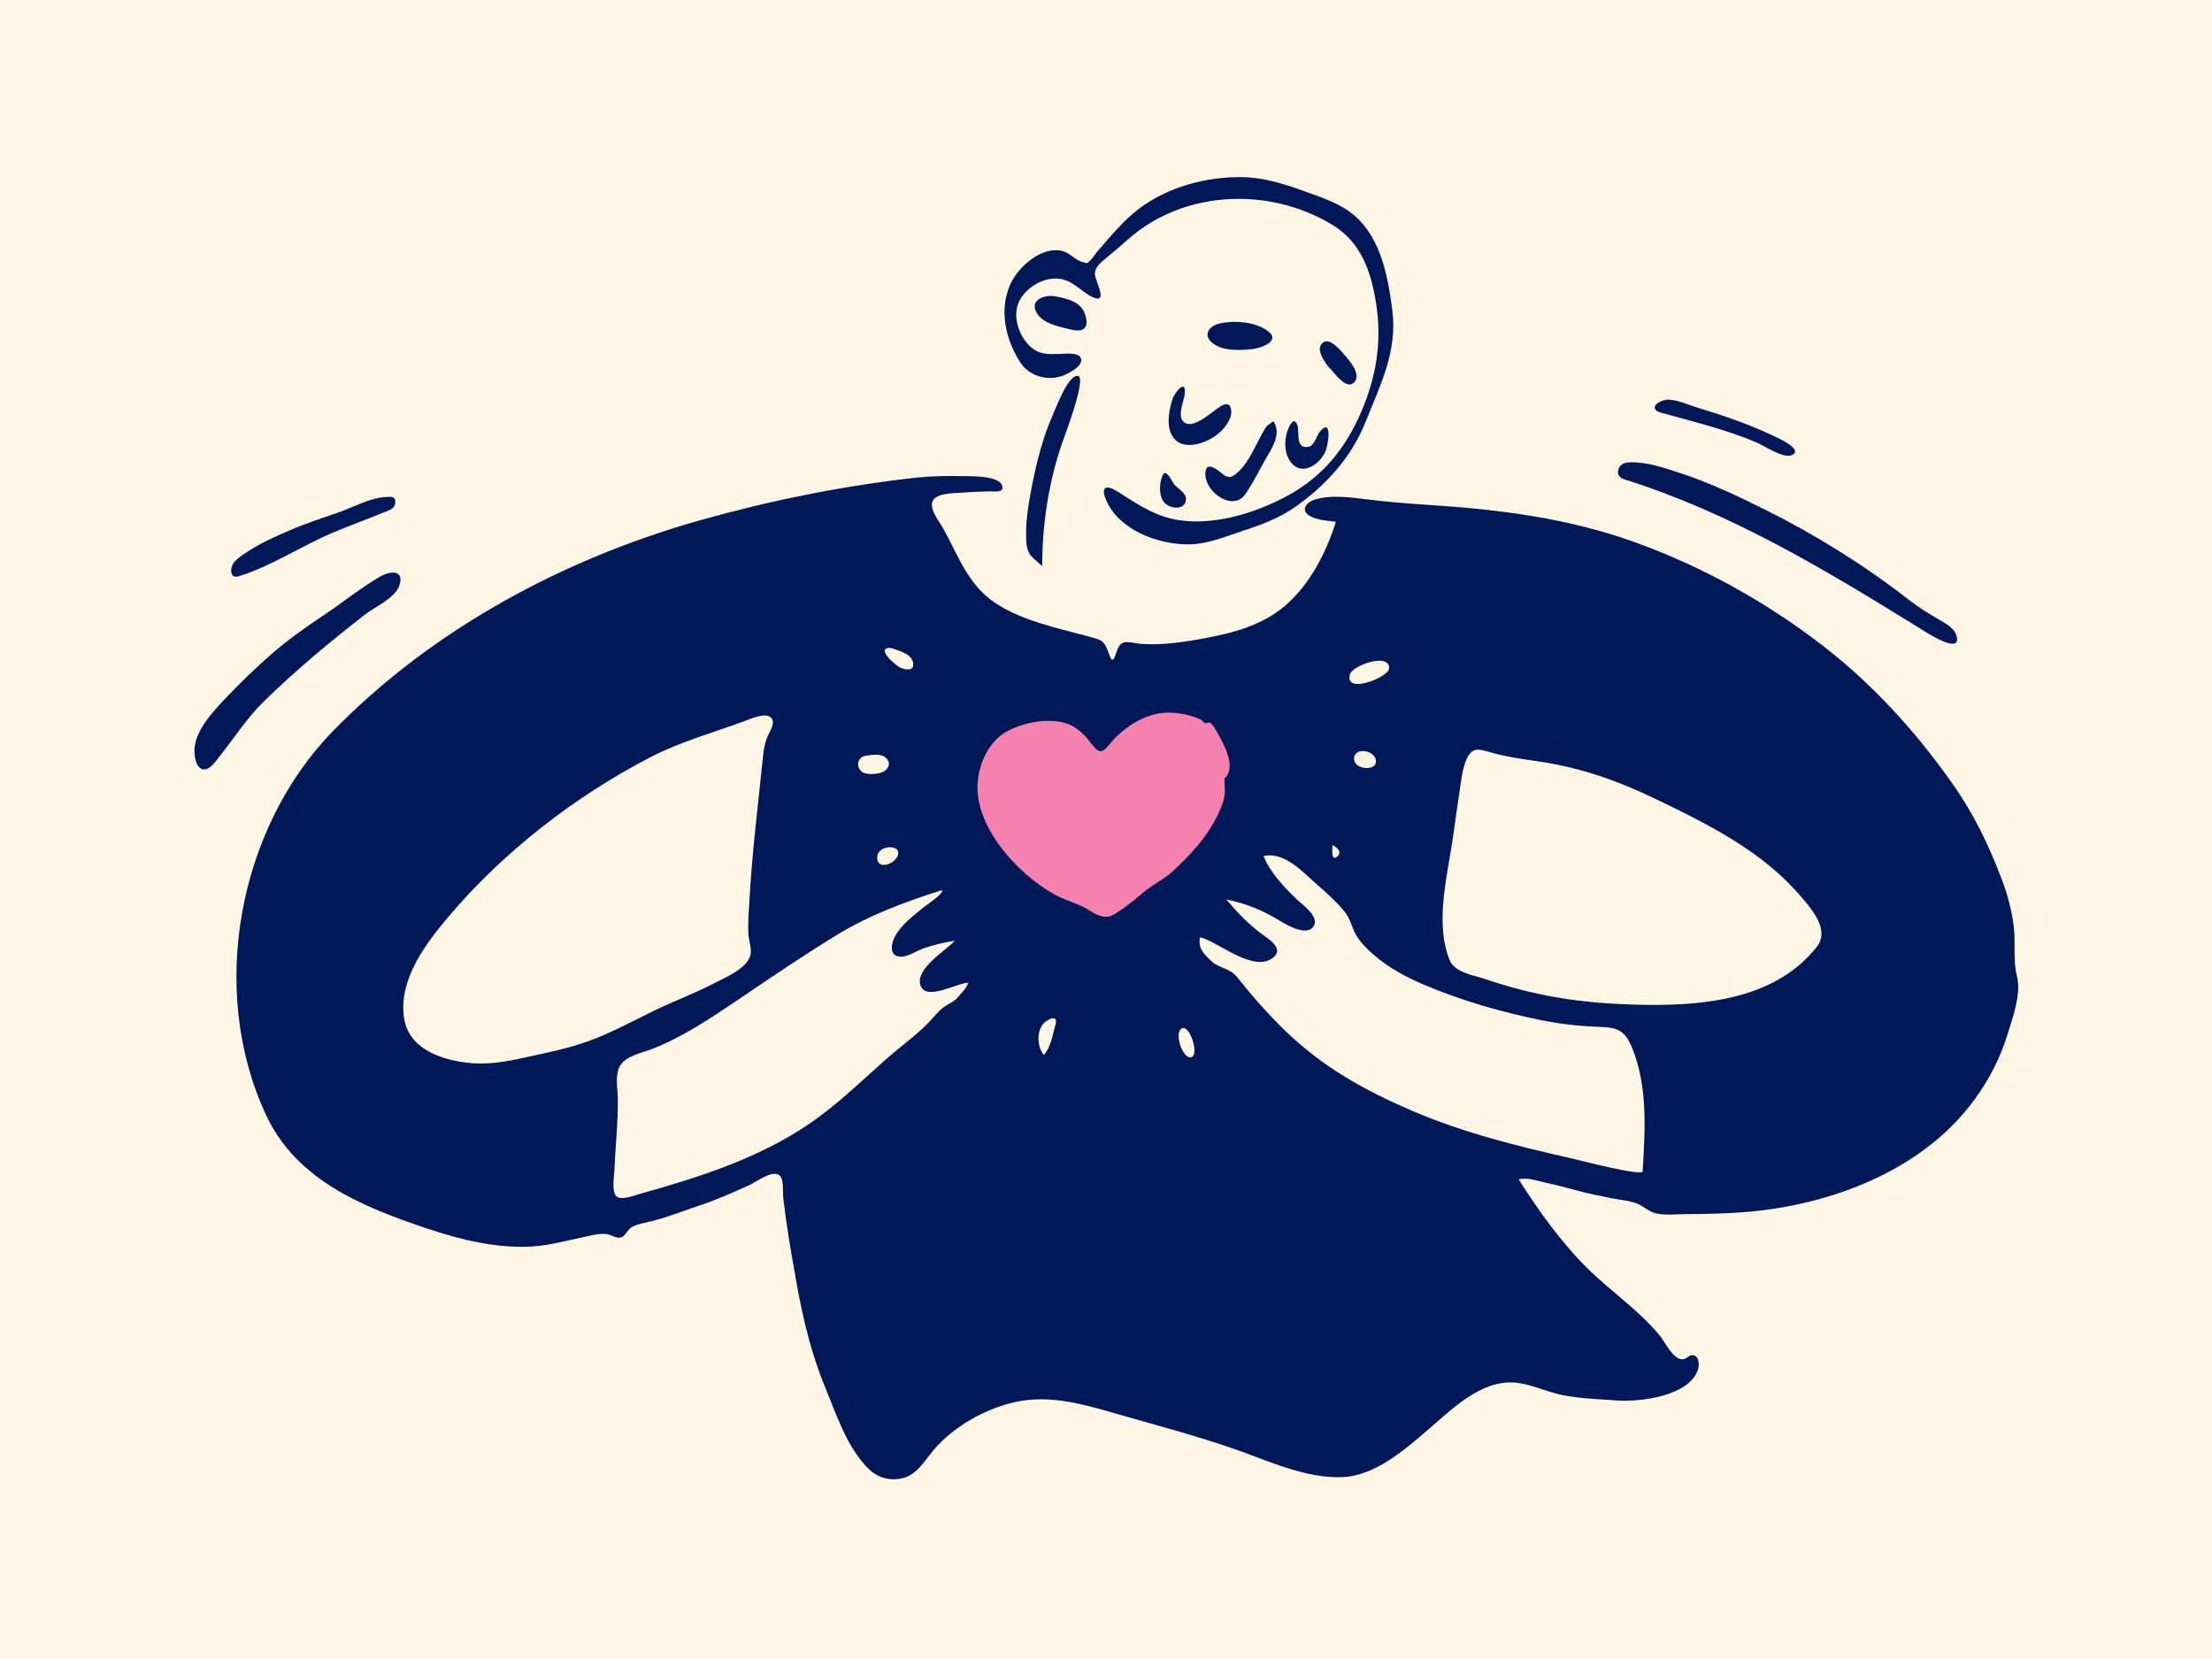
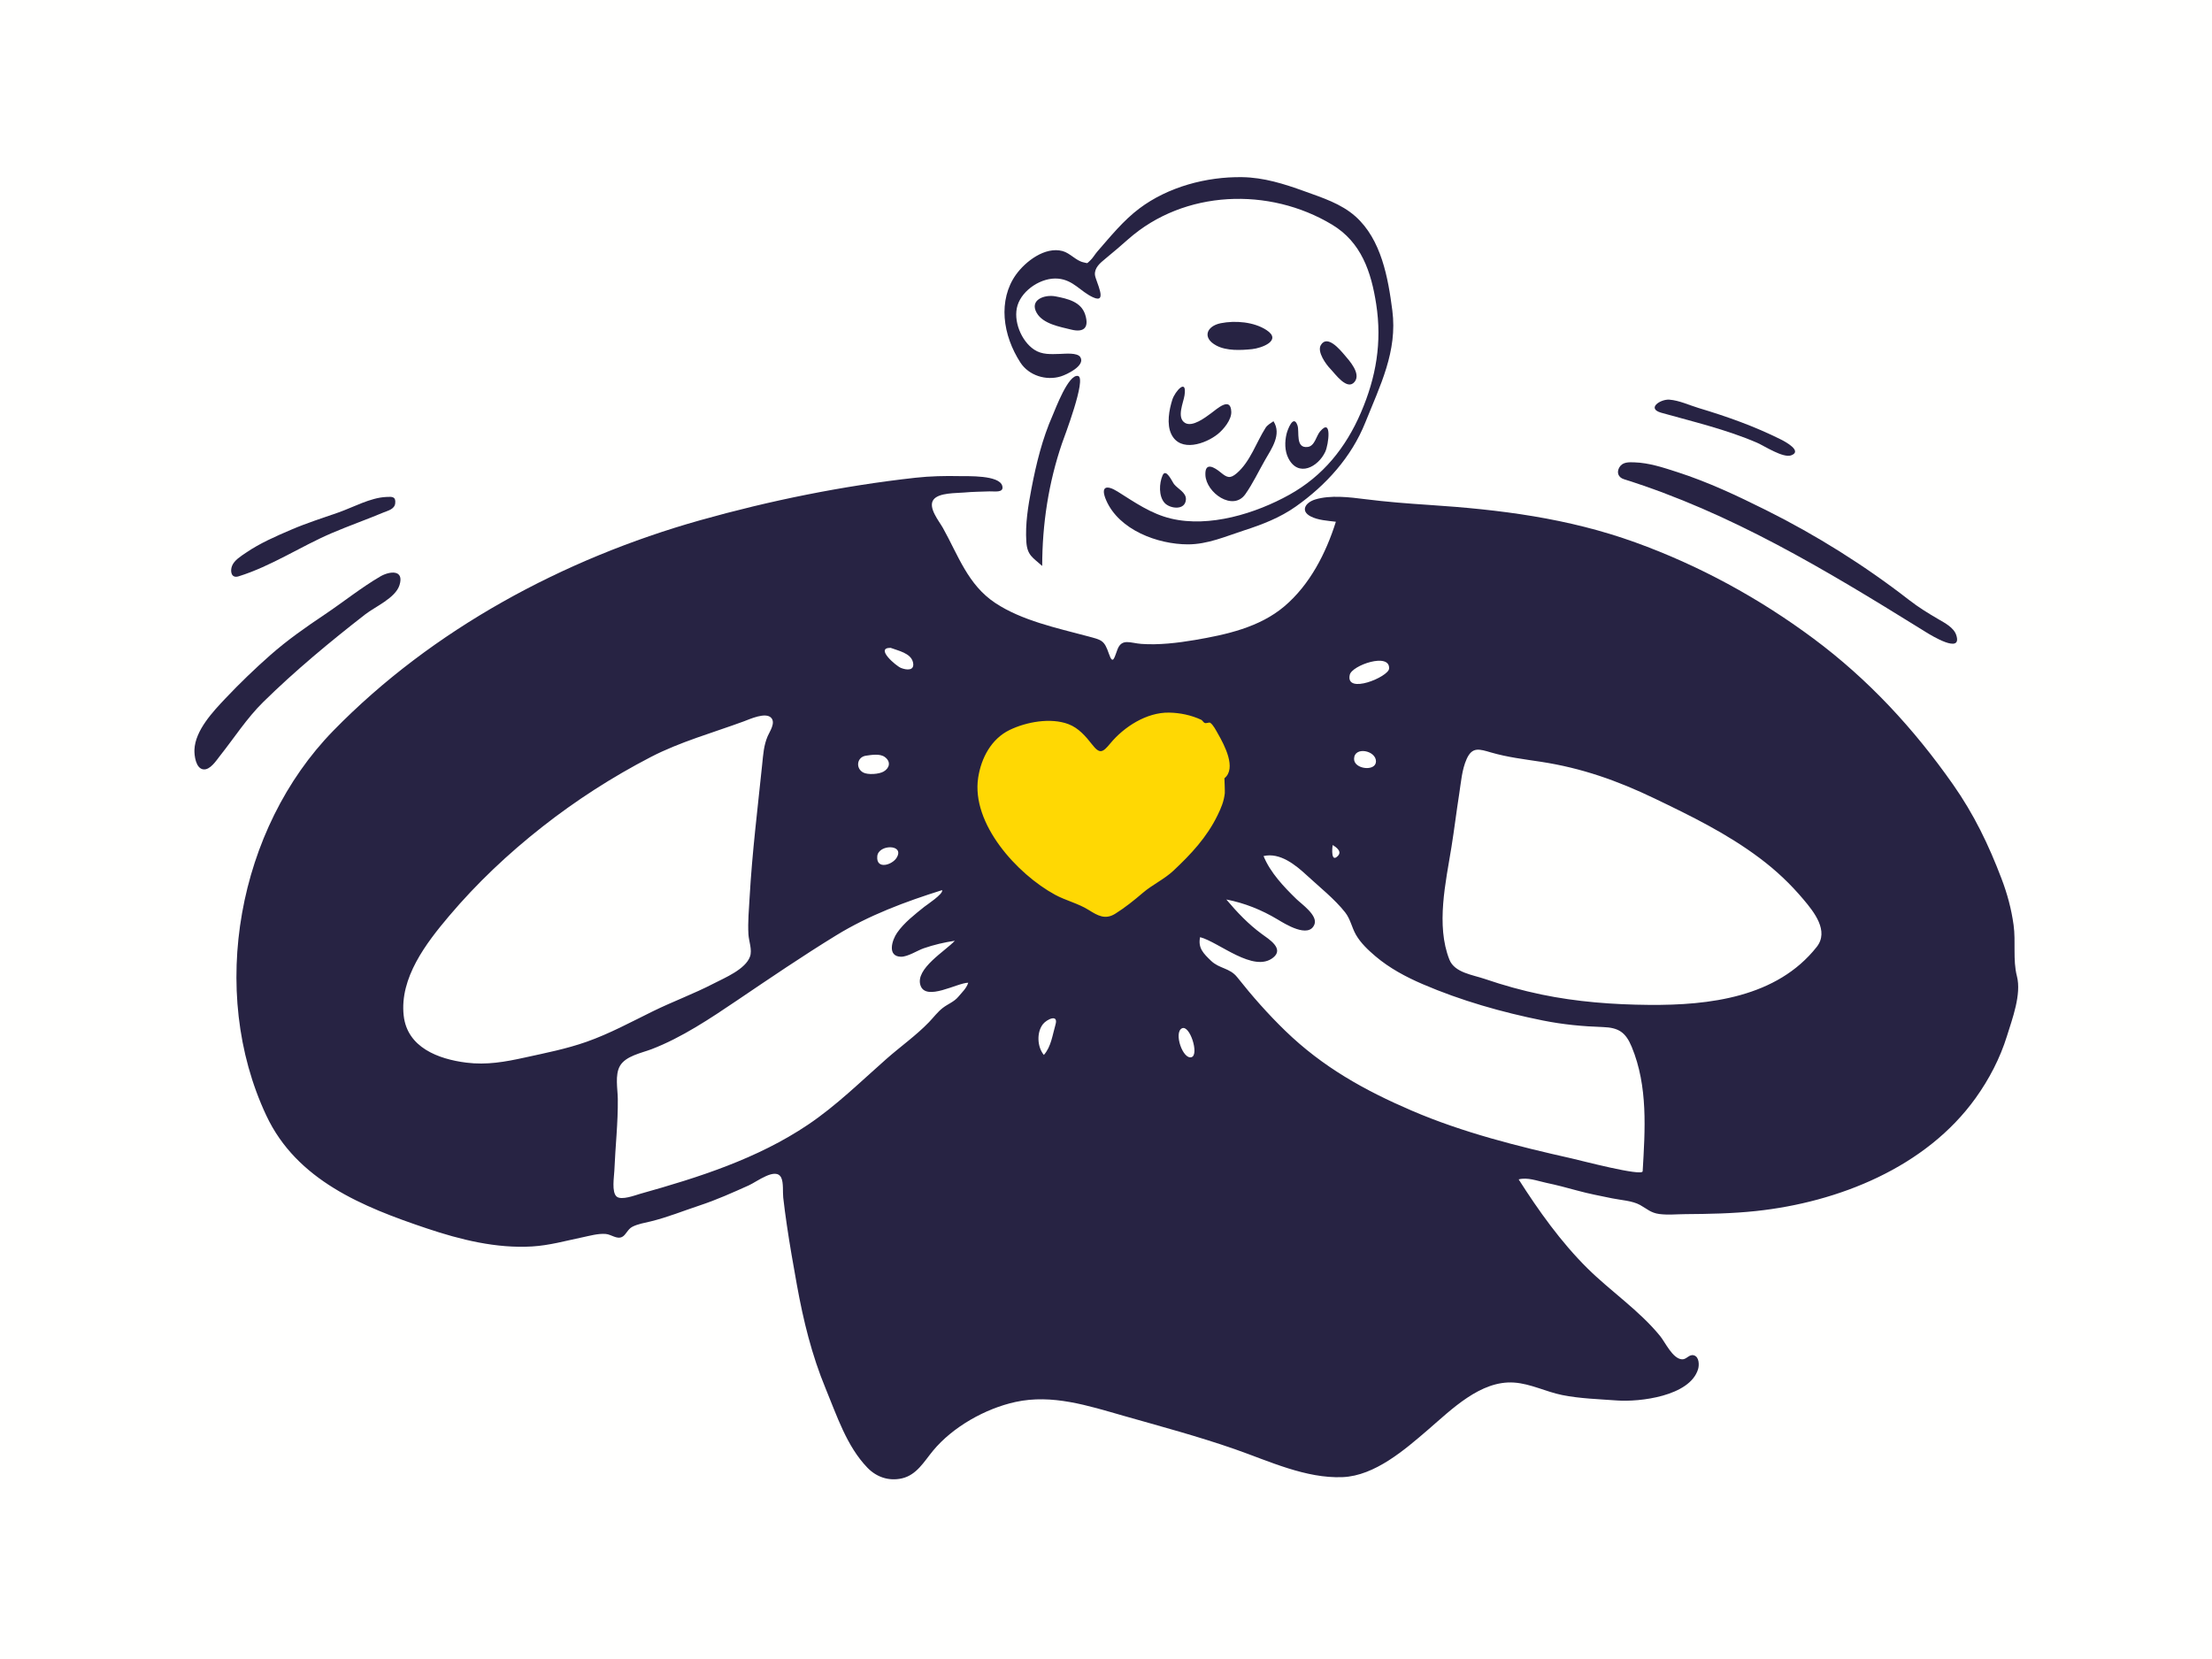
<svg xmlns="http://www.w3.org/2000/svg" viewBox="0 0 1024 768" version="1.1">
-   <g id="react-group-21" stroke="none" stroke-width="1" fill="#fef6e4" fill-rule="evenodd">
+   <g id="react-group-21" stroke="none" stroke-width="1" fill="#fffffe" fill-rule="evenodd">
    <g id="react-group-22">
      <rect id="react-rect-24" x="0" y="0" width="1024" height="768" />
-       <path d="M448.995,335.473 C439.895,342.07 441.343,355.051 444.083,364.482 C448.117,378.369 456.152,391.224 465.318,402.305 C481.579,421.963 509.184,444.036 534.63,426.778 C557.29,411.408 571.584,380.395 576.518,354.272 C578.043,346.199 580.074,334.17 572.909,328.101 C562.317,319.13 543.632,320.762 530.845,321.917 C522.424,322.677 514.299,325.258 505.977,324.047 C486.642,321.229 465.123,323.781 448.995,335.473" id="react-path-25" fill="#f582ae" />
-       <g id="react-group-23" transform="translate(89.99984, 82)" fill="#001858">
+       <path d="M448.995,335.473 C439.895,342.07 441.343,355.051 444.083,364.482 C448.117,378.369 456.152,391.224 465.318,402.305 C481.579,421.963 509.184,444.036 534.63,426.778 C557.29,411.408 571.584,380.395 576.518,354.272 C578.043,346.199 580.074,334.17 572.909,328.101 C562.317,319.13 543.632,320.762 530.845,321.917 C522.424,322.677 514.299,325.258 505.977,324.047 C486.642,321.229 465.123,323.781 448.995,335.473" id="react-path-25" fill="#ffd803" />
+       <g id="react-group-23" transform="translate(89.99984, 82)" fill="#272343">
        <path d="M751.023,356.343 C732.588,379.728 701.246,383.423 673.41,383.194 C656.694,383.055 639.947,381.797 623.559,378.391 C614.725,376.554 605.949,374.121 597.413,371.198 C591.774,369.267 583.38,368.302 580.981,362.26 C574.651,346.32 579.309,326.329 581.915,310.149 C583.241,301.919 584.236,293.64 585.525,285.404 C586.35,280.134 586.745,274.304 588.954,269.374 C591.54,263.599 594.806,264.752 600.275,266.347 C607.81,268.547 615.546,269.461 623.293,270.644 C642.2,273.531 658.695,279.353 675.877,287.605 C692.868,295.763 709.348,303.817 724.503,315.161 C732.181,320.911 738.798,327.151 744.961,334.478 C749.723,340.138 756.83,348.976 751.023,356.343 M670.439,460.212 C670.291,462.73 641.398,455.128 637.597,454.275 C612.65,448.68 587.208,442.307 563.657,432.197 C541.674,422.761 522.305,411.965 505.006,395.2 C496.943,387.385 489.691,379.156 482.751,370.392 C479.272,365.999 474.52,366.509 470.642,362.793 C467.153,359.448 464.477,356.836 465.567,351.836 C474.286,354.133 490.384,368.573 499.421,361.281 C504.573,357.125 497.428,352.783 494.13,350.375 C487.929,345.846 482.627,340.259 477.699,334.395 C486.161,336.036 494.039,339.205 501.404,343.617 C504.676,345.577 515.891,352.684 518.502,345.909 C520.109,341.738 512.504,336.497 510.133,334.189 C504.311,328.524 498.025,321.91 494.934,314.293 C502.577,312.52 509.781,318.427 514.986,323.238 C520.763,328.58 527.845,334.186 532.69,340.341 C535.189,343.515 535.733,347.265 537.685,350.689 C539.882,354.541 543.396,357.843 546.754,360.693 C553.225,366.186 560.793,370.23 568.561,373.575 C586.312,381.217 605.339,386.626 624.26,390.42 C633.543,392.282 642.597,393.139 652.018,393.455 C659.34,393.701 662.58,395.891 665.376,402.637 C672.942,420.893 671.568,440.975 670.439,460.212 M453.157,321.112 C448.924,325.073 443.423,327.558 438.998,331.366 C435.103,334.717 430.612,338.292 426.266,341.002 C421.627,343.894 418.16,341.866 413.983,339.249 C409.079,336.179 403.442,334.934 398.391,332.187 C380.928,322.682 359.563,299.393 362.823,278.009 C364.205,268.946 368.891,260.028 377.4,255.916 C385.127,252.182 396.361,250.109 404.628,253.231 C409.291,254.992 412.628,258.879 415.616,262.701 C419.1,267.156 420.435,266.454 423.983,262.157 C430.332,254.47 440.802,247.726 451.153,247.888 C456.297,247.97 461.407,249.054 466.041,251.189 C466.669,251.479 467.019,252.355 467.649,252.652 C468.423,253.017 469.695,252.258 470.233,252.599 C471.59,253.458 472.944,256.141 473.726,257.503 C476.867,262.966 482.521,273.68 476.823,278.28 C476.819,278.282 477.077,284.504 476.998,285.213 C476.597,288.925 475.313,291.989 473.66,295.384 C468.696,305.581 461.367,313.432 453.157,321.112 M461.598,407.392 C457.588,408.638 453.268,396.07 457.115,394.064 C460.783,392.151 465.229,406.264 461.598,407.392 M398.61,392.365 C397.221,397.112 396.635,402.5 393.238,406.364 C390.128,402.674 389.822,395.865 392.838,392.071 C394.559,389.907 400.129,387.177 398.61,392.365 M526.946,309.184 C526.923,309.304 531.771,311.623 529.406,314.158 C526.174,317.621 526.619,310.881 526.946,309.184 M546.981,270.492 C546.925,275.292 536.763,274.133 536.835,269.305 C536.924,263.363 547.04,265.403 546.981,270.492 M534.85,230.373 C535.856,225.978 553.532,219.864 553.051,227.524 C552.809,231.364 532.717,239.717 534.85,230.373 M353.646,379.417 C351.664,381.799 348.85,382.738 346.475,384.567 C343.984,386.483 342.204,388.969 340.029,391.219 C334.055,397.395 326.864,402.47 320.42,408.144 C308.571,418.573 297.222,429.786 284.085,438.631 C260.61,454.436 233.388,463.081 206.363,470.65 C204.124,471.277 197.675,473.808 195.46,471.923 C193.071,469.89 194.286,462.736 194.396,460.031 C194.844,448.94 196.137,437.718 195.997,426.644 C195.939,422.095 194.607,415.629 196.981,411.467 C199.631,406.819 207.029,405.459 211.606,403.71 C225.516,398.393 238.916,389.425 251.204,381.118 C266.309,370.906 281.565,360.525 297.109,350.993 C312.339,341.654 329.137,335.4 346.125,330.066 C346.912,331.72 338.806,337.042 337.88,337.788 C333.435,341.366 328.6,345.075 325.301,349.798 C322.965,353.142 320.57,360.708 327.019,360.902 C330.146,360.996 334.768,357.972 337.602,356.994 C342.284,355.378 347.109,354.244 352.007,353.506 C347.796,358.142 333.524,366.47 336.121,374.18 C338.64,381.662 353.213,372.931 358.23,372.931 C357.407,375.54 355.34,377.381 353.646,379.417 M181.481,400.3 C172.149,403.582 162.583,405.448 152.95,407.567 C143.77,409.587 135.283,411.109 125.88,409.926 C112.896,408.294 98.528,402.916 96.882,388.163 C94.93,370.683 107.275,354.62 117.876,342.079 C130.776,326.821 145.263,313.18 160.963,300.829 C176.645,288.489 193.571,277.611 211.305,268.427 C224.796,261.44 240.032,257.198 254.297,251.955 C257.011,250.957 264.517,247.452 267.056,250.357 C269.107,252.706 266.315,256.619 265.38,258.8 C263.556,263.052 263.305,267.333 262.834,271.898 C260.731,292.286 258.2,312.668 257.035,333.144 C256.71,338.85 256.139,344.82 256.472,350.53 C256.655,353.693 258.301,357.721 257.205,360.809 C255.098,366.745 245.449,370.675 240.336,373.326 C231.181,378.073 221.487,381.615 212.239,386.155 C202.081,391.142 192.192,396.532 181.481,400.3 M310.913,267.825 C313.475,267.473 317.312,266.775 319.596,268.435 C322.574,270.599 321.793,273.61 319.043,275.18 C316.87,276.421 311.786,276.76 309.64,275.634 C305.984,273.717 306.603,268.418 310.913,267.825 M325.101,315.035 C323.03,318.483 315.465,320.744 316.124,314.31 C316.689,308.801 328.913,308.686 325.101,315.035 M322.292,217.906 C325.62,219.195 331.659,220.298 332.646,224.579 C333.565,228.563 329.789,228.3 327.065,227.203 C324.824,226.303 314.84,217.837 322.292,217.906 M843.687,369.895 C841.743,362.331 843.223,353.958 842.151,346.211 C841.11,338.701 839.238,331.8 836.551,324.723 C830.602,309.055 823.787,294.951 814.144,281.2 C795.982,255.305 774.912,232.496 749.468,213.582 C724.349,194.91 696.534,179.735 667.07,169.1 C635.825,157.821 604.374,153.896 571.425,151.734 C561.586,151.089 551.755,150.324 541.971,149.081 C534.821,148.173 525.857,147.054 518.787,149.244 C514.345,150.621 511.863,154.494 516.702,157.036 C520.133,158.838 524.624,159.054 528.413,159.533 C523.836,174.073 516.389,188.664 504.587,198.676 C493.066,208.451 477.648,211.802 463.107,214.281 C455.221,215.624 446.392,216.664 438.385,216.084 C433.322,215.719 429.372,213.375 427.329,218.589 C425.912,222.212 425.241,226.187 423.372,220.717 C421.162,214.25 420.078,214.291 413.202,212.454 C399.141,208.698 383.022,205.271 370.755,197.147 C358.028,188.719 353.602,175.085 346.497,162.389 C344.74,159.251 339.44,152.9 342.148,149.304 C344.625,146.016 352.679,146.344 356.367,146.001 C360.259,145.639 364.174,145.624 368.079,145.472 C370.341,145.385 374.892,146.312 373.982,142.933 C372.608,137.84 357.897,138.493 354.243,138.41 C347.449,138.258 340.561,138.415 333.802,139.162 C300.284,142.869 266.465,149.723 234.031,158.863 C171.103,176.595 110.157,209.269 64.233,256.341 C20.15,301.526 6.184,376.717 33.285,434.41 C47.368,464.394 77.932,476.711 107.561,486.659 C123.188,491.905 139.737,496.01 156.349,495.02 C164.321,494.544 171.886,492.397 179.661,490.781 C183.051,490.075 186.91,488.95 190.393,489.234 C193.03,489.449 195.562,491.869 198.035,490.583 C199.791,489.67 200.554,487.05 202.699,485.934 C205.274,484.595 208.397,484.111 211.178,483.436 C218.909,481.558 226.396,478.512 233.953,476.015 C241.767,473.432 249.142,470.106 256.64,466.744 C260.426,465.045 269.188,458.141 271.655,463.189 C272.78,465.492 272.301,469.936 272.575,472.352 C273.055,476.578 273.619,480.795 274.235,485.003 C275.593,494.267 277.219,503.493 278.885,512.708 C281.893,529.333 285.768,545.249 292.248,560.889 C297.422,573.376 301.965,587.53 311.572,597.464 C315.766,601.8 321.489,603.751 327.504,602.389 C334.347,600.838 337.753,594.623 341.906,589.598 C351.046,578.539 366.134,570.066 380.067,567.015 C397.129,563.28 413.748,568.743 430.034,573.387 C447.26,578.299 464.797,582.979 481.705,588.883 C497.461,594.386 514.474,602.513 531.562,601.806 C546.463,601.19 560.382,589.062 571.128,579.817 C581.922,570.533 595.417,556.938 610.937,558.033 C618.644,558.575 625.666,562.293 633.173,563.804 C641.414,565.464 650.182,565.699 658.562,566.318 C668.965,567.085 692.237,564.373 696.085,551.859 C696.656,550.002 696.66,546.179 694.208,545.436 C691.953,544.754 690.801,547.39 688.664,547.27 C684.317,547.025 680.921,539.446 678.533,536.511 C668.896,524.666 655.676,515.831 644.862,505.13 C632.651,493.048 622.226,478.409 613.025,463.971 C617.185,462.89 621.673,464.686 625.698,465.539 C630.59,466.575 635.357,467.827 640.178,469.154 C645.49,470.617 650.879,471.623 656.271,472.738 C660.294,473.568 665.634,473.819 669.266,475.837 C672.436,477.599 674.205,479.491 678.141,480.002 C682.143,480.522 686.251,480.084 690.272,480.057 C701.147,479.983 711.998,479.781 722.822,478.632 C761.065,474.569 801.604,458.393 824.601,426.289 C830.856,417.557 835.895,407.884 839.079,397.619 C841.564,389.604 845.849,378.31 843.687,369.895" id="react-path-26" />
        <path d="M484.989,0.008 C495.039,0.151 504.46,3.131 513.824,6.519 C522.06,9.498 530.839,12.254 537.498,18.2 C549.476,28.897 552.596,46.608 554.556,61.76 C557.001,80.668 548.865,96.532 542.017,113.638 C535.613,129.637 523.858,142.598 509.886,152.474 C502.566,157.647 494.476,160.77 486.011,163.508 C477.413,166.289 469.086,170.014 459.887,170 C445.918,169.98 428.033,163.345 422.082,149.582 C419.373,143.315 422.011,142.19 427.433,145.596 C435.298,150.537 442.879,155.869 452.07,158.061 C469.894,162.313 491.242,155.726 506.871,147.034 C522.495,138.345 532.983,125.291 539.993,109.038 C547.065,92.64 549.813,76.482 547.086,58.805 C544.775,43.824 540.177,30.14 526.677,22.008 C497.534,4.455 458.269,5.869 432.353,28.681 C428.798,31.808 425.285,34.851 421.623,37.838 C419.294,39.736 416.552,42.013 416.891,45.295 C417.18,48.106 423.173,58.944 415.956,55.615 C410.106,52.915 406.927,47.639 399.84,46.986 C392.297,46.29 383.3,52.084 381.043,59.377 C378.891,66.336 382.729,75.857 388.74,79.848 C392.463,82.32 396.559,81.938 400.786,81.838 C402.884,81.789 408.725,81.107 410.113,83.325 C412.57,87.248 403.903,91.371 401.106,92.238 C394.3,94.35 386.256,91.865 382.344,85.79 C378.367,79.613 375.645,72.465 375.096,65.107 C374.573,58.057 376.173,50.919 380.332,45.131 C384.756,38.974 393.773,32.073 401.857,34.211 C405.366,35.139 408.185,38.765 411.628,39.453 C413.802,39.887 412.887,40.198 414.688,38.587 C415.831,37.565 416.911,35.679 417.966,34.467 C424.033,27.502 430.033,20.068 437.458,14.492 C450.773,4.495 468.47,-0.226 484.989,0.008 Z M448.169,138.113 C449.744,134.421 452.637,141.006 453.492,142.107 C455.185,144.286 459.167,145.98 458.995,149.193 C458.711,154.497 451.482,153.513 449.071,150.746 C446.328,147.596 446.615,141.758 448.169,138.113 Z M499.53,113 C503.43,119.078 498.677,125.638 495.594,131.018 C492.645,136.161 489.907,141.975 486.475,146.811 C480.777,154.839 468.381,146.154 468.013,137.903 C467.731,131.587 472.205,134.336 475.077,136.695 C478.033,139.125 479.433,139.73 482.532,137.076 C488.765,131.735 491.566,122.805 495.875,116.043 C496.73,114.702 498.278,113.896 499.53,113 Z M510.648,114.954 C511.654,117.894 509.544,125.682 515.409,124.903 C518.65,124.473 519.342,119.823 521.046,117.793 C526.775,110.97 525.018,123.875 523.521,127.105 C520.221,134.223 510.985,139.128 506.404,130.097 C504.701,126.738 504.708,122.498 505.574,118.887 C506.045,116.92 508.792,109.526 510.648,114.954 Z M458.347,101.034 C457.828,104.463 454.604,111.296 458.54,113.749 C462.003,115.909 468.034,111.219 470.701,109.261 C473.471,107.226 479.751,101.389 479.997,108.653 C480.123,112.356 476.416,116.799 473.771,118.932 C468.128,123.481 456.403,127.562 452.244,118.999 C449.979,114.334 451.218,107.694 452.716,102.993 C453.93,99.183 459.601,92.75 458.347,101.034 Z M532.36,82.258 C534.656,84.925 540.1,90.899 537.14,94.697 C533.68,99.136 528.058,90.992 525.841,88.725 C523.844,86.683 519.643,80.868 521.434,77.783 C524.4,72.679 530.343,79.917 532.36,82.258 Z M496.265,70.775 C503.771,75.665 493.902,79.186 489.627,79.624 C484.452,80.152 477.836,80.502 473.083,77.963 C466.346,74.364 468.592,68.927 475.122,67.625 C481.817,66.292 490.44,66.979 496.265,70.775 Z M398.68,55.208 C404.2,56.282 410.505,57.679 412.385,63.698 C414.327,69.917 411.537,71.981 405.899,70.581 C400.682,69.285 392.89,67.981 389.941,62.885 C386.417,56.797 393.562,54.213 398.68,55.208 Z" id="react-path-27" />
        <path d="M94.947,188.85 C93.094,194.833 83.718,198.8 79.043,202.437 C62.688,215.16 46.707,228.407 31.922,242.927 C24.248,250.464 18.439,259.581 11.784,267.963 C10.161,270.008 7.284,274.591 4.1,274.16 C0.606,273.69 -0.101,267.672 0.011,265.044 C0.392,256.082 8.577,247.427 14.414,241.256 C20.98,234.317 28,227.555 35.169,221.237 C43.063,214.281 51.628,208.302 60.357,202.449 C68.928,196.701 77.146,190.06 86.06,184.854 C90.259,182.402 97.232,181.469 94.947,188.85 Z M666.622,132.036 C673.449,132.251 680.11,134.49 686.548,136.569 C700.71,141.142 714.197,147.486 727.497,154.117 C750.815,165.739 773.254,179.801 793.823,195.79 C798.122,199.131 802.53,201.839 807.206,204.571 C810.198,206.322 814.465,208.457 815.618,212.025 C818.546,221.093 803.765,211.991 801.668,210.689 L798.717,208.86 C754.953,181.736 711.241,155.383 661.738,139.828 C659.101,139 658.281,136.647 659.664,134.316 C661.164,131.789 664.086,131.956 666.622,132.036 Z M92.955,151.015 C92.638,153.776 89.511,154.404 87.402,155.29 C79.532,158.596 71.465,161.415 63.616,164.776 C49.049,171.013 35.671,180.064 20.466,184.798 C16.991,185.881 16.479,182.374 17.409,179.988 C18.445,177.325 21.557,175.455 23.808,173.914 C30.3,169.466 37.664,166.269 44.874,163.179 C52.022,160.114 59.382,157.795 66.711,155.226 C73.522,152.837 81.428,148.392 88.743,148.063 L89.062,148.048 C91.39,147.93 93.324,147.773 92.955,151.015 Z M679.047,109.07 C672.088,107.112 678.663,102.706 682.799,103.016 C687.413,103.361 691.873,105.54 696.249,106.854 C709.627,110.871 722.028,115.264 734.527,121.499 C736.391,122.43 744.602,126.843 739.17,128.797 C735.406,130.151 726.614,124.342 723.382,122.948 C709.179,116.824 693.917,113.251 679.047,109.07 Z" id="react-path-28" />
        <path d="M401.608,123.331 C402.478,120.779 413.238,92.877 409.026,92.036 C404.565,91.143 398.602,107.332 397.309,110.257 C392.529,121.059 389.699,132.649 387.482,144.236 C385.937,152.304 384.58,160.569 385.121,168.817 C385.537,175.156 388.155,176.116 392.469,180 C392.469,160.746 395.395,141.555 401.608,123.331" id="react-path-29" />
      </g>
    </g>
  </g>
</svg>
